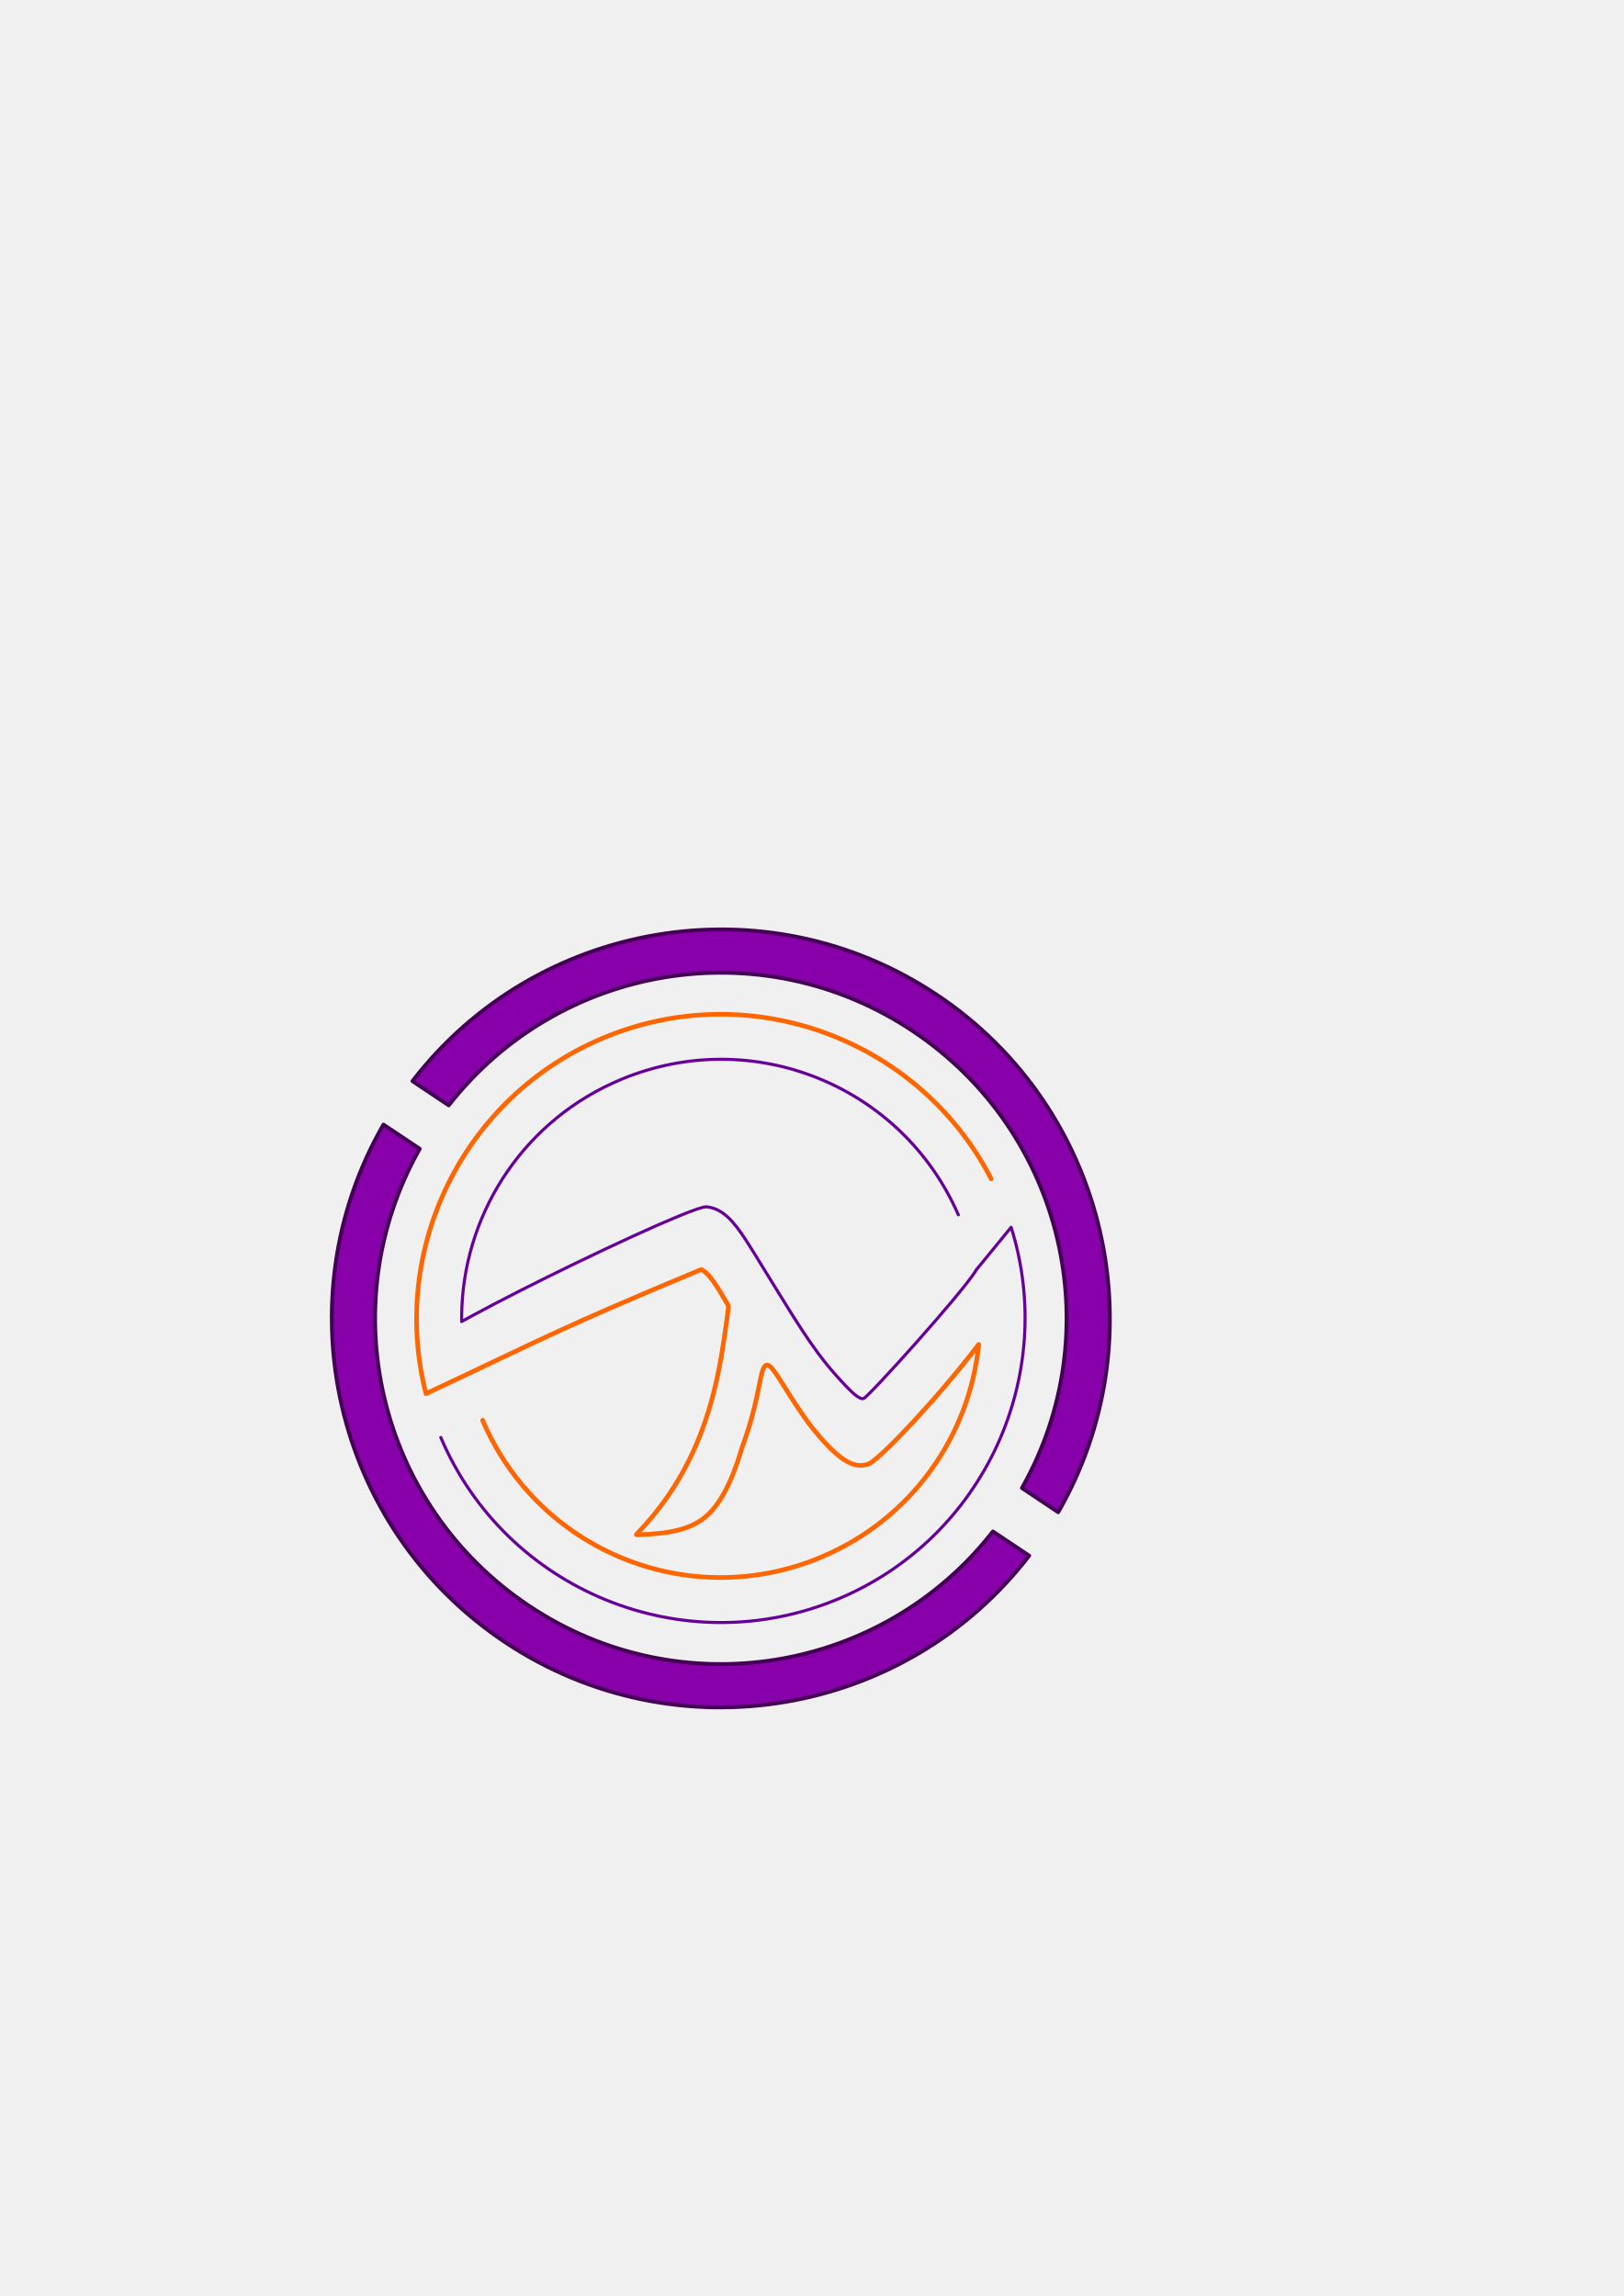
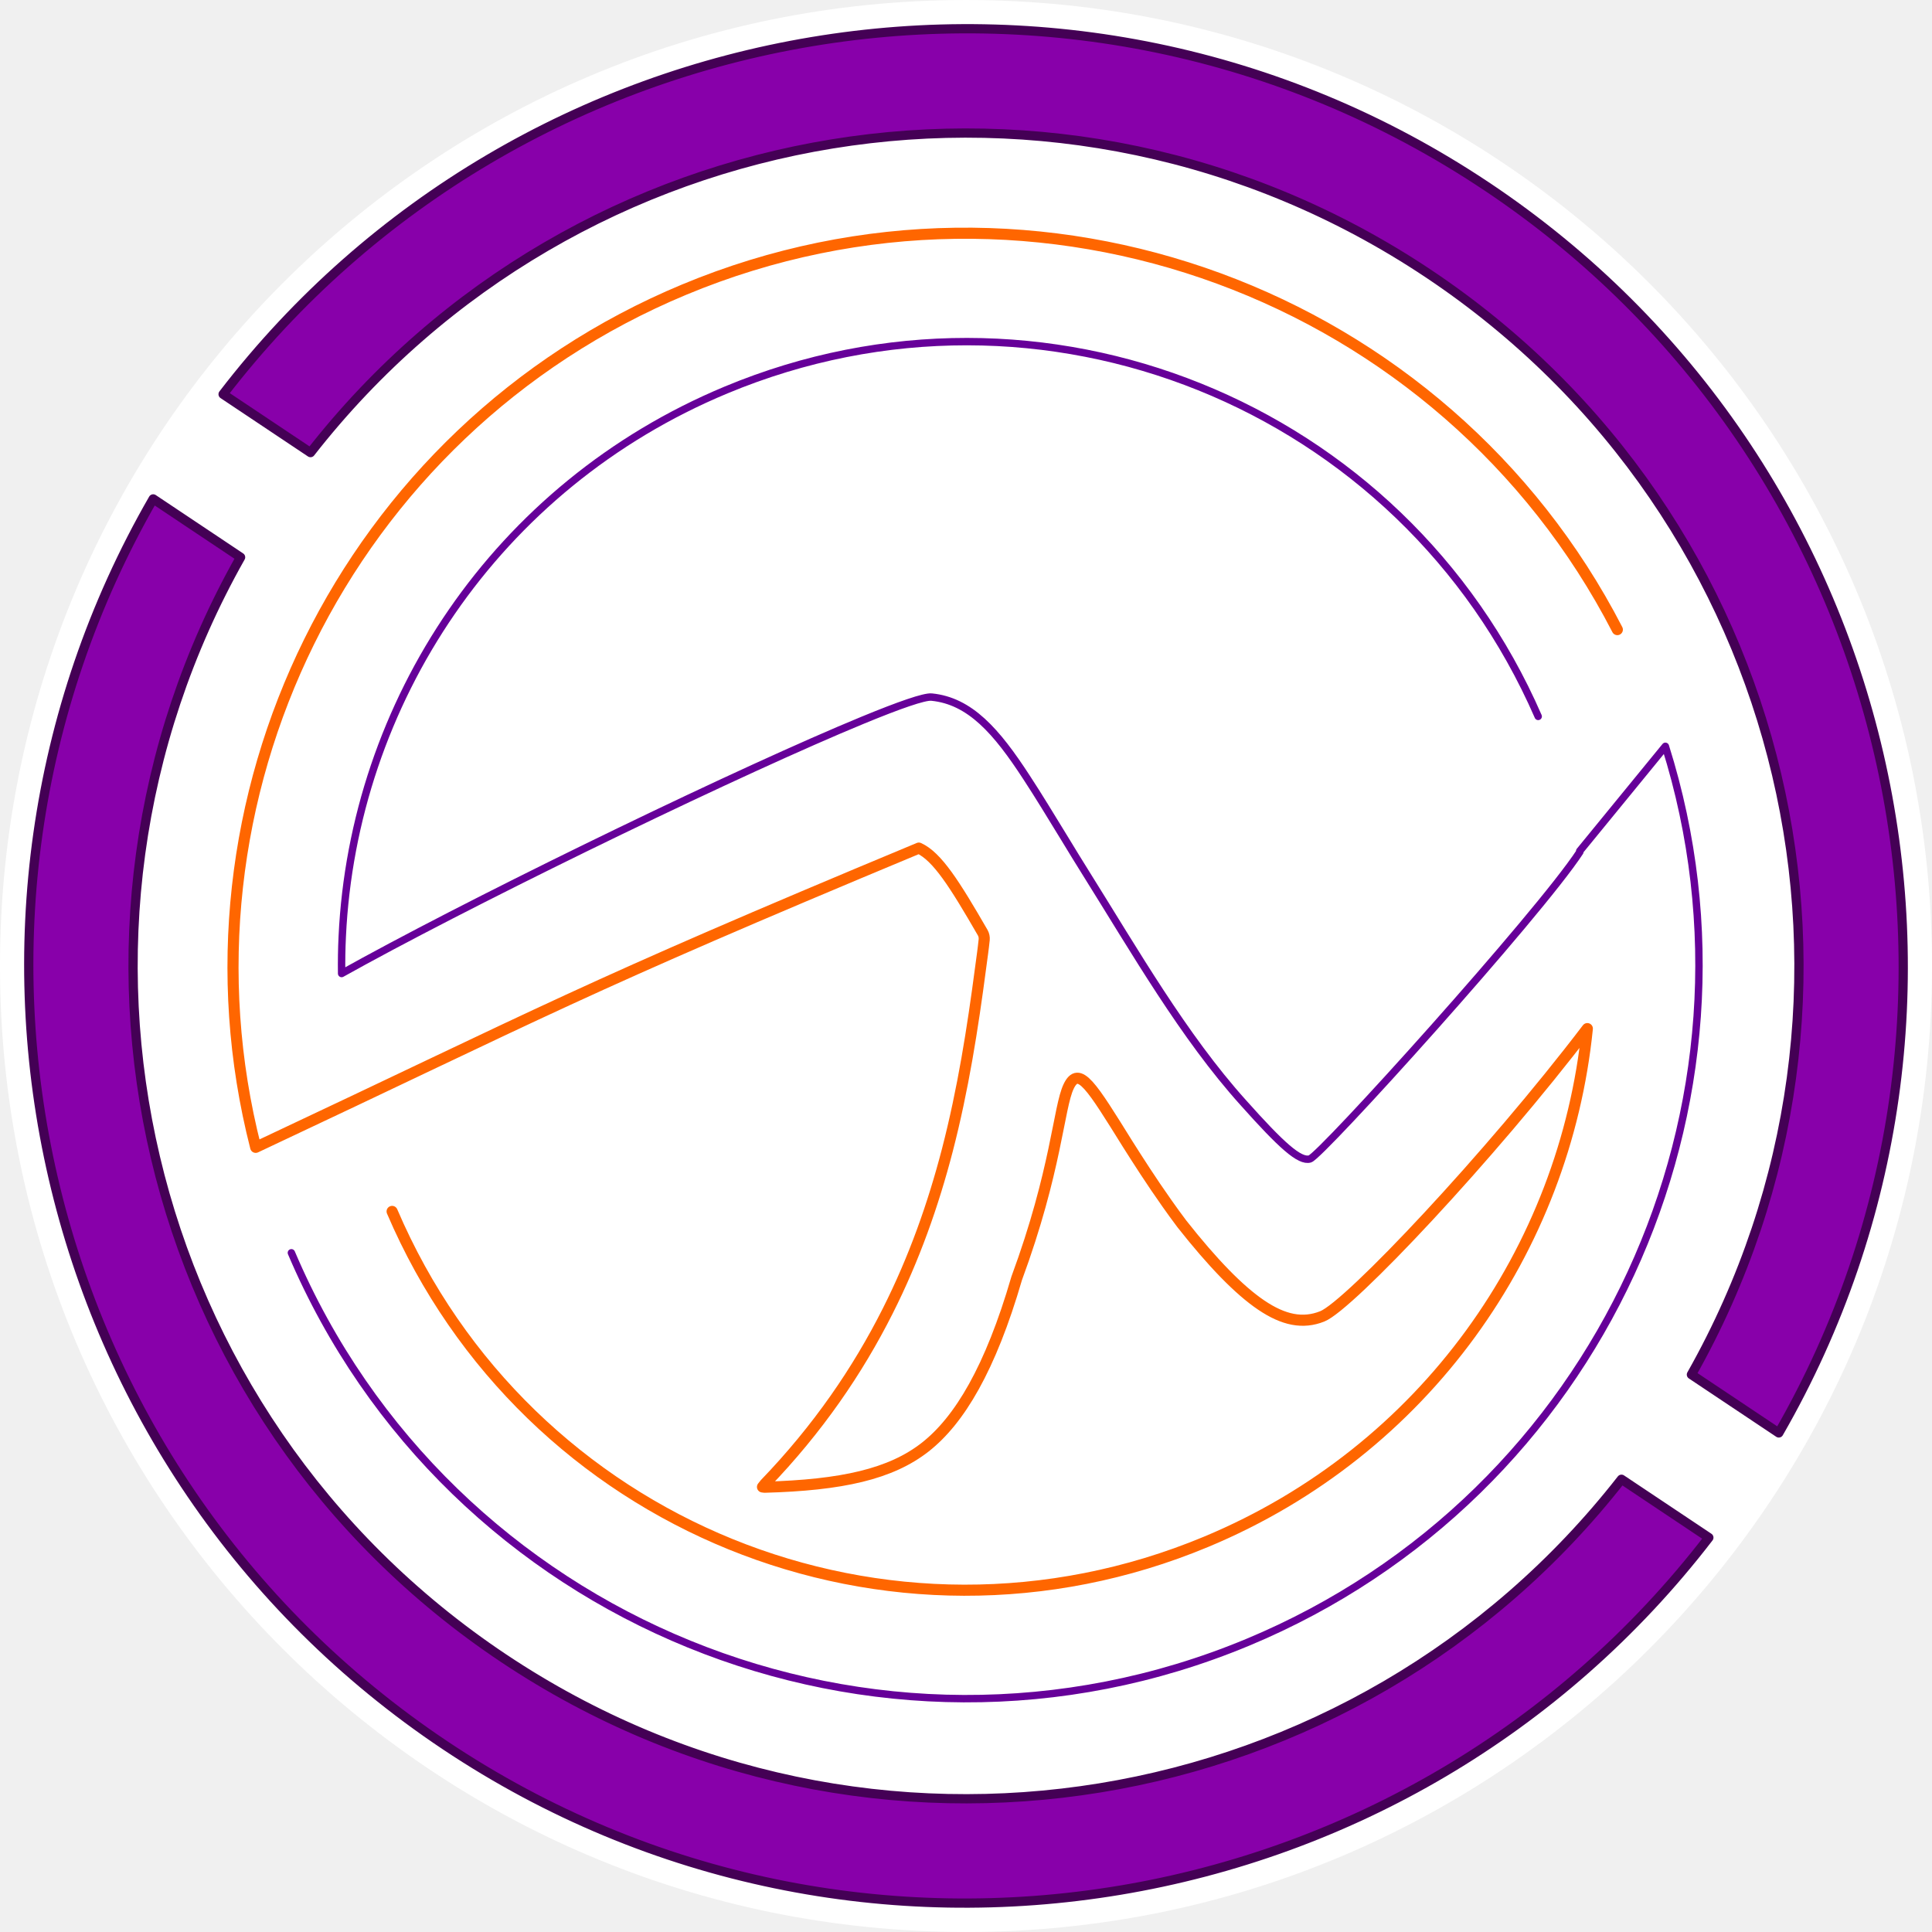
- <svg xmlns="http://www.w3.org/2000/svg" width="210mm" height="297mm" viewBox="0 0 210 297" version="1.1" id="svg8">
+ <svg xmlns="http://www.w3.org/2000/svg" width="400" height="400" viewBox="0 0 105.832 105.832" version="1.1" id="svg8">
  <defs id="defs2" />
  <g id="layer1">
-     <g id="g944" transform="matrix(1.638936,0,0,1.638936,21.71512,33.10904)">
+     <g id="g944" transform="matrix(1.672359,0,0,1.672204,-20.05549,-87.31219)">
+       <ellipse style="fill:#ffffff;stroke:none;stroke-width:1.496;stroke-linejoin:round" id="path839" cx="43.634" cy="83.858" rx="31.642" ry="31.644" />
      <path id="path1315" style="color:#000000;font-style:normal;font-variant:normal;font-weight:normal;font-stretch:normal;font-size:medium;line-height:normal;font-family:sans-serif;font-variant-ligatures:normal;font-variant-position:normal;font-variant-caps:normal;font-variant-numeric:normal;font-variant-alternates:normal;font-variant-east-asian:normal;font-feature-settings:normal;font-variation-settings:normal;text-indent:0;text-align:start;text-decoration:none;text-decoration-line:none;text-decoration-style:solid;text-decoration-color:#000000;letter-spacing:normal;word-spacing:normal;text-transform:none;writing-mode:lr-tb;direction:ltr;text-orientation:mixed;dominant-baseline:auto;baseline-shift:baseline;text-anchor:start;white-space:normal;shape-padding:0;shape-margin:0;inline-size:0;clip-rule:nonzero;display:inline;overflow:visible;visibility:visible;isolation:auto;mix-blend-mode:normal;color-interpolation:sRGB;color-interpolation-filters:linearRGB;solid-color:#000000;solid-opacity:1;vector-effect:none;fill:#8800aa;fill-opacity:1;fill-rule:nonzero;stroke:#440055;stroke-width:0.303;stroke-linecap:round;stroke-linejoin:round;stroke-miterlimit:4;stroke-dasharray:none;stroke-dashoffset:700.32;stroke-opacity:1;color-rendering:auto;image-rendering:auto;shape-rendering:auto;text-rendering:auto;enable-background:accumulate;stop-color:#000000" d="m 60.686,58.319 c -13.511,-9.022 -31.628,-5.89 -41.386,6.809 l 2.863,1.912 c 8.713,-11.156 24.65,-13.854 36.616,-5.864 11.966,7.99 15.581,23.745 8.616,36.067 l 2.862,1.911 c 7.99,-13.88 3.94,-31.814 -9.57,-40.835 z m -43.676,10.238 c -7.989,13.88 -3.939,31.814 9.571,40.836 13.51,9.022 31.627,5.889 41.385,-6.81 l -2.862,-1.911 c -8.713,11.155 -24.65,13.853 -36.615,5.863 C 16.524,98.546 12.909,82.792 19.873,70.469 Z" />
      <g id="g1321" transform="matrix(0.4580987,0,0,0.4580987,86.98016,192.1744)">
        <path id="path1317" style="color:#000000;font-style:normal;font-variant:normal;font-weight:normal;font-stretch:normal;font-size:medium;line-height:normal;font-family:sans-serif;font-variant-ligatures:normal;font-variant-position:normal;font-variant-caps:normal;font-variant-numeric:normal;font-variant-alternates:normal;font-variant-east-asian:normal;font-feature-settings:normal;font-variation-settings:normal;text-indent:0;text-align:start;text-decoration:none;text-decoration-line:none;text-decoration-style:solid;text-decoration-color:#000000;letter-spacing:normal;word-spacing:normal;text-transform:none;writing-mode:lr-tb;direction:ltr;text-orientation:mixed;dominant-baseline:auto;baseline-shift:baseline;text-anchor:start;white-space:normal;shape-padding:0;shape-margin:0;inline-size:0;clip-rule:nonzero;display:inline;overflow:visible;visibility:visible;isolation:auto;mix-blend-mode:normal;color-interpolation:sRGB;color-interpolation-filters:linearRGB;solid-color:#000000;solid-opacity:1;vector-effect:none;fill:#000000;fill-opacity:0;fill-rule:nonzero;stroke:#660099;stroke-width:0.529;stroke-linecap:round;stroke-linejoin:round;stroke-miterlimit:4;stroke-dasharray:none;stroke-dashoffset:700.32;stroke-opacity:1;color-rendering:auto;image-rendering:auto;shape-rendering:auto;text-rendering:auto;enable-background:accumulate;stop-color:#000000" d="m -142.859,-215.939 c 11.233,26.424 41.821,38.916 68.382,27.853 25.209,-10.5 37.905,-38.517 29.862,-64.071 l -6.126,7.491 c 0.003,0.021 0.005,0.04 0.011,0.061 -2.934,4.488 -18.504,21.724 -19.3,21.954 -0.735,0.212 -2.04,-0.967 -4.773,-4.03 -4.267,-4.744 -7.754,-10.832 -11.23,-16.381 -0.53,-0.846 -1.036,-1.674 -1.511,-2.457 -0.997,-1.627 -1.896,-3.115 -2.749,-4.414 -2.149,-3.307 -4.042,-5.472 -6.789,-5.744 -0.514,-0.051 -2.312,0.576 -4.929,1.655 -8.55,3.526 -25.831,11.879 -35.65,17.227 -0.561,0.306 -1.097,0.601 -1.606,0.886 -0.011,-0.883 0.002,-1.763 0.045,-2.641 0.783,-16.691 10.96,-32.222 27.447,-39.089 22.57,-9.401 48.343,1.024 58.066,23.344" />
        <path id="path1319" style="color:#000000;font-style:normal;font-variant:normal;font-weight:normal;font-stretch:normal;font-size:medium;line-height:normal;font-family:sans-serif;font-variant-ligatures:normal;font-variant-position:normal;font-variant-caps:normal;font-variant-numeric:normal;font-variant-alternates:normal;font-variant-east-asian:normal;font-feature-settings:normal;font-variation-settings:normal;text-indent:0;text-align:start;text-decoration:none;text-decoration-line:none;text-decoration-style:solid;text-decoration-color:#000000;letter-spacing:normal;word-spacing:normal;text-transform:none;writing-mode:lr-tb;direction:ltr;text-orientation:mixed;dominant-baseline:auto;baseline-shift:baseline;text-anchor:start;white-space:normal;shape-padding:0;shape-margin:0;inline-size:0;clip-rule:nonzero;display:inline;overflow:visible;visibility:visible;isolation:auto;mix-blend-mode:normal;color-interpolation:sRGB;color-interpolation-filters:linearRGB;solid-color:#000000;solid-opacity:1;vector-effect:none;fill:#000000;fill-opacity:0;fill-rule:nonzero;stroke:#ff6600;stroke-width:0.794;stroke-linecap:round;stroke-linejoin:round;stroke-miterlimit:4;stroke-dasharray:none;stroke-dashoffset:700.32;stroke-opacity:1;color-rendering:auto;image-rendering:auto;shape-rendering:auto;text-rendering:auto;enable-background:accumulate;stop-color:#000000" d="m -48.05,-260.502 c -12.363,-23.978 -41.372,-34.872 -66.717,-24.315 l -2.1e-4,2e-5 v 0 c -24.312,10.126 -36.987,36.547 -30.643,61.337 20.888,-9.822 22.868,-11.172 47.415,-21.397 1.32,0.605 2.558,2.568 4.574,6.057 0.08,0.144 0.116,0.321 0.1,0.495 -0.067,0.654 -0.163,1.304 -0.249,1.953 -0.58,4.419 -1.262,8.752 -2.382,13.082 -1.01,3.888 -2.363,7.738 -4.268,11.518 -2.145,4.26 -4.991,8.426 -8.778,12.358 -0.062,0.071 -0.121,0.144 -0.175,0.22 0.074,0.008 0.11,0.016 0.148,0.019 5.523,-0.15 9.024,-0.935 11.493,-2.872 2.443,-1.917 4.655,-5.609 6.528,-12.045 l -9.2e-4,-1.6e-4 c 2.858,-7.747 3.001,-12.228 3.721,-13.739 0.738,-1.548 1.649,-0.011 4.211,4.101 0.731,1.155 1.707,2.685 2.818,4.255 0.333,0.474 0.689,0.966 1.067,1.468 2.211,2.801 4.076,4.724 5.669,5.803 1.603,1.086 2.988,1.365 4.372,0.811 1.922,-0.765 12.004,-11.446 18.952,-20.576 -1.595,15.77 -11.573,30.164 -27.271,36.702 -22.667,9.441 -48.564,-1.112 -58.19,-23.63" />
      </g>
    </g>
  </g>
</svg>
